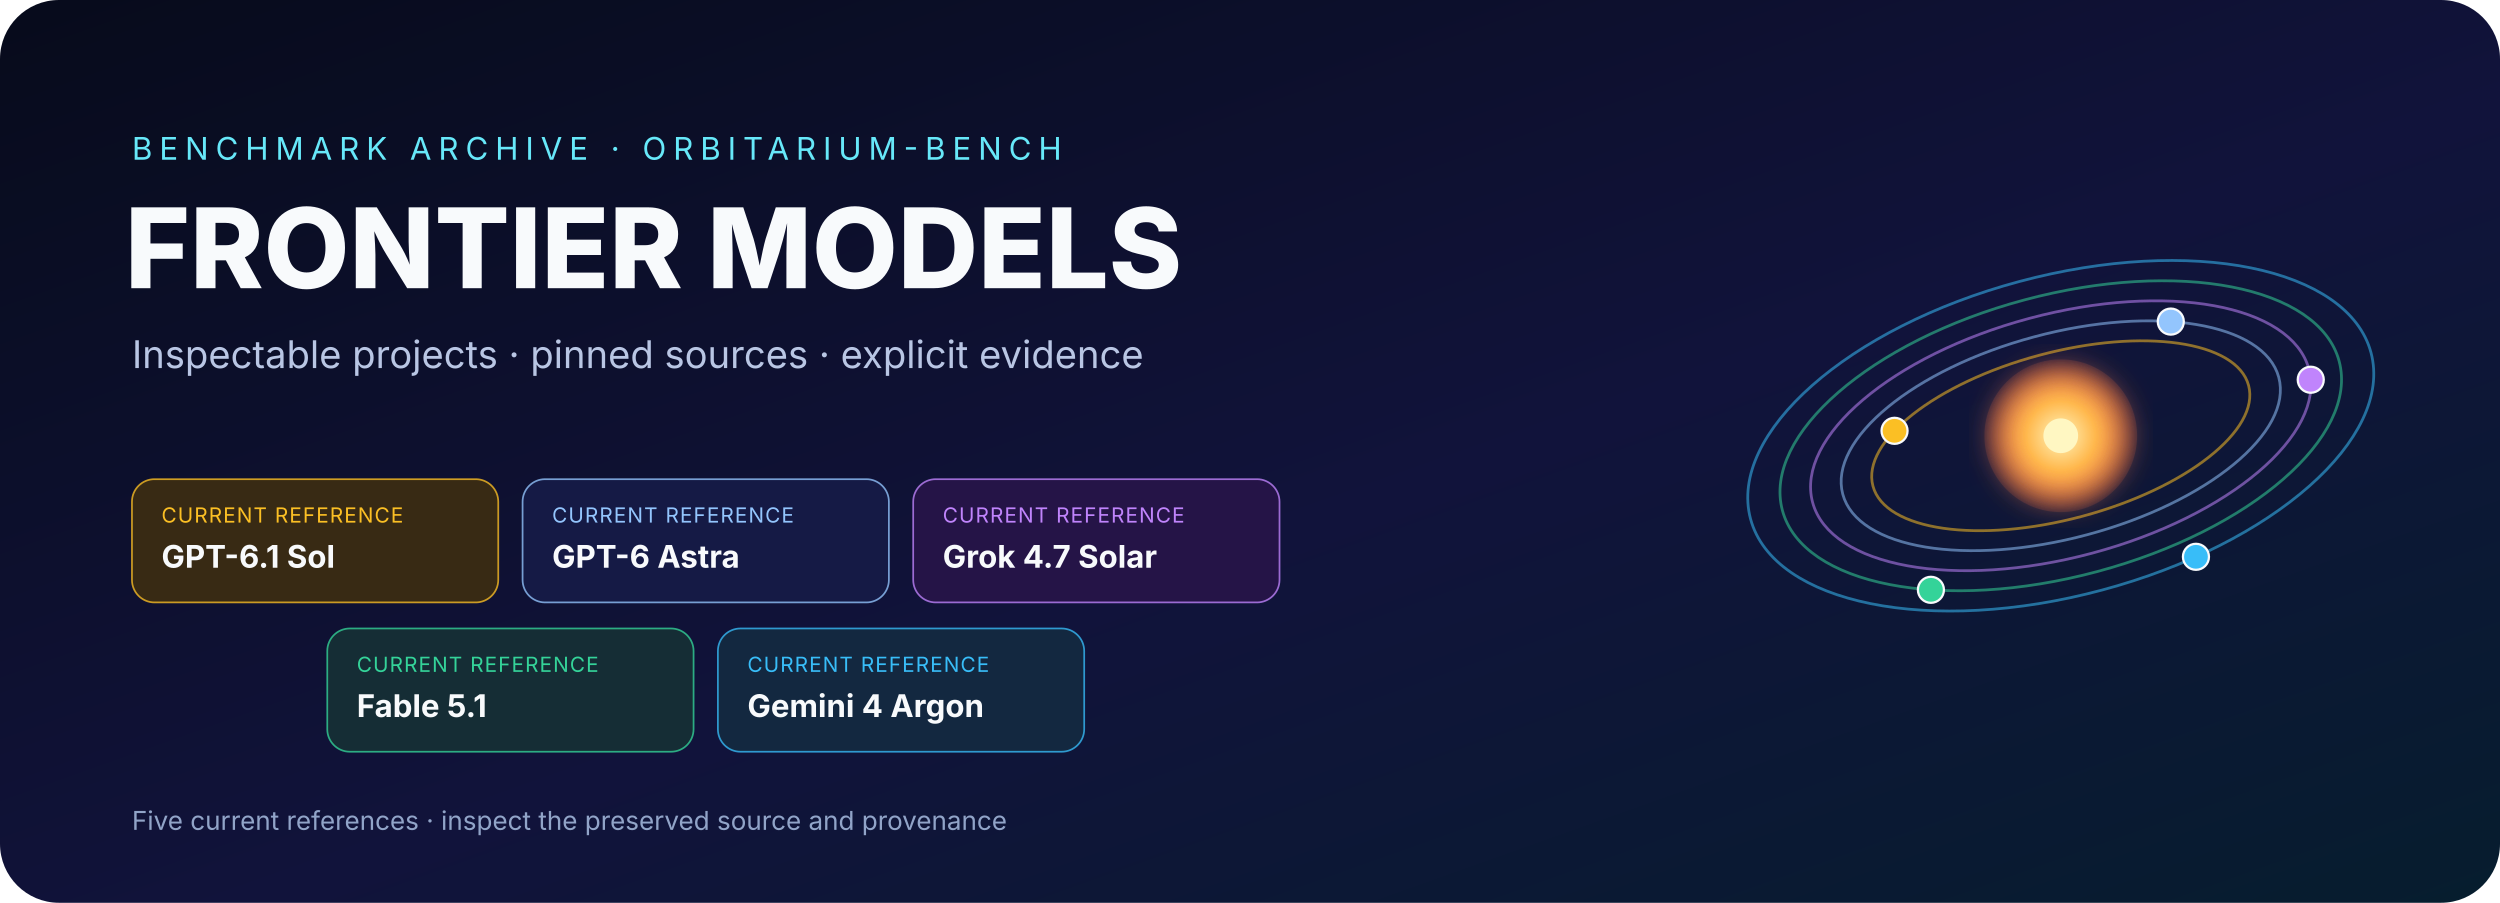
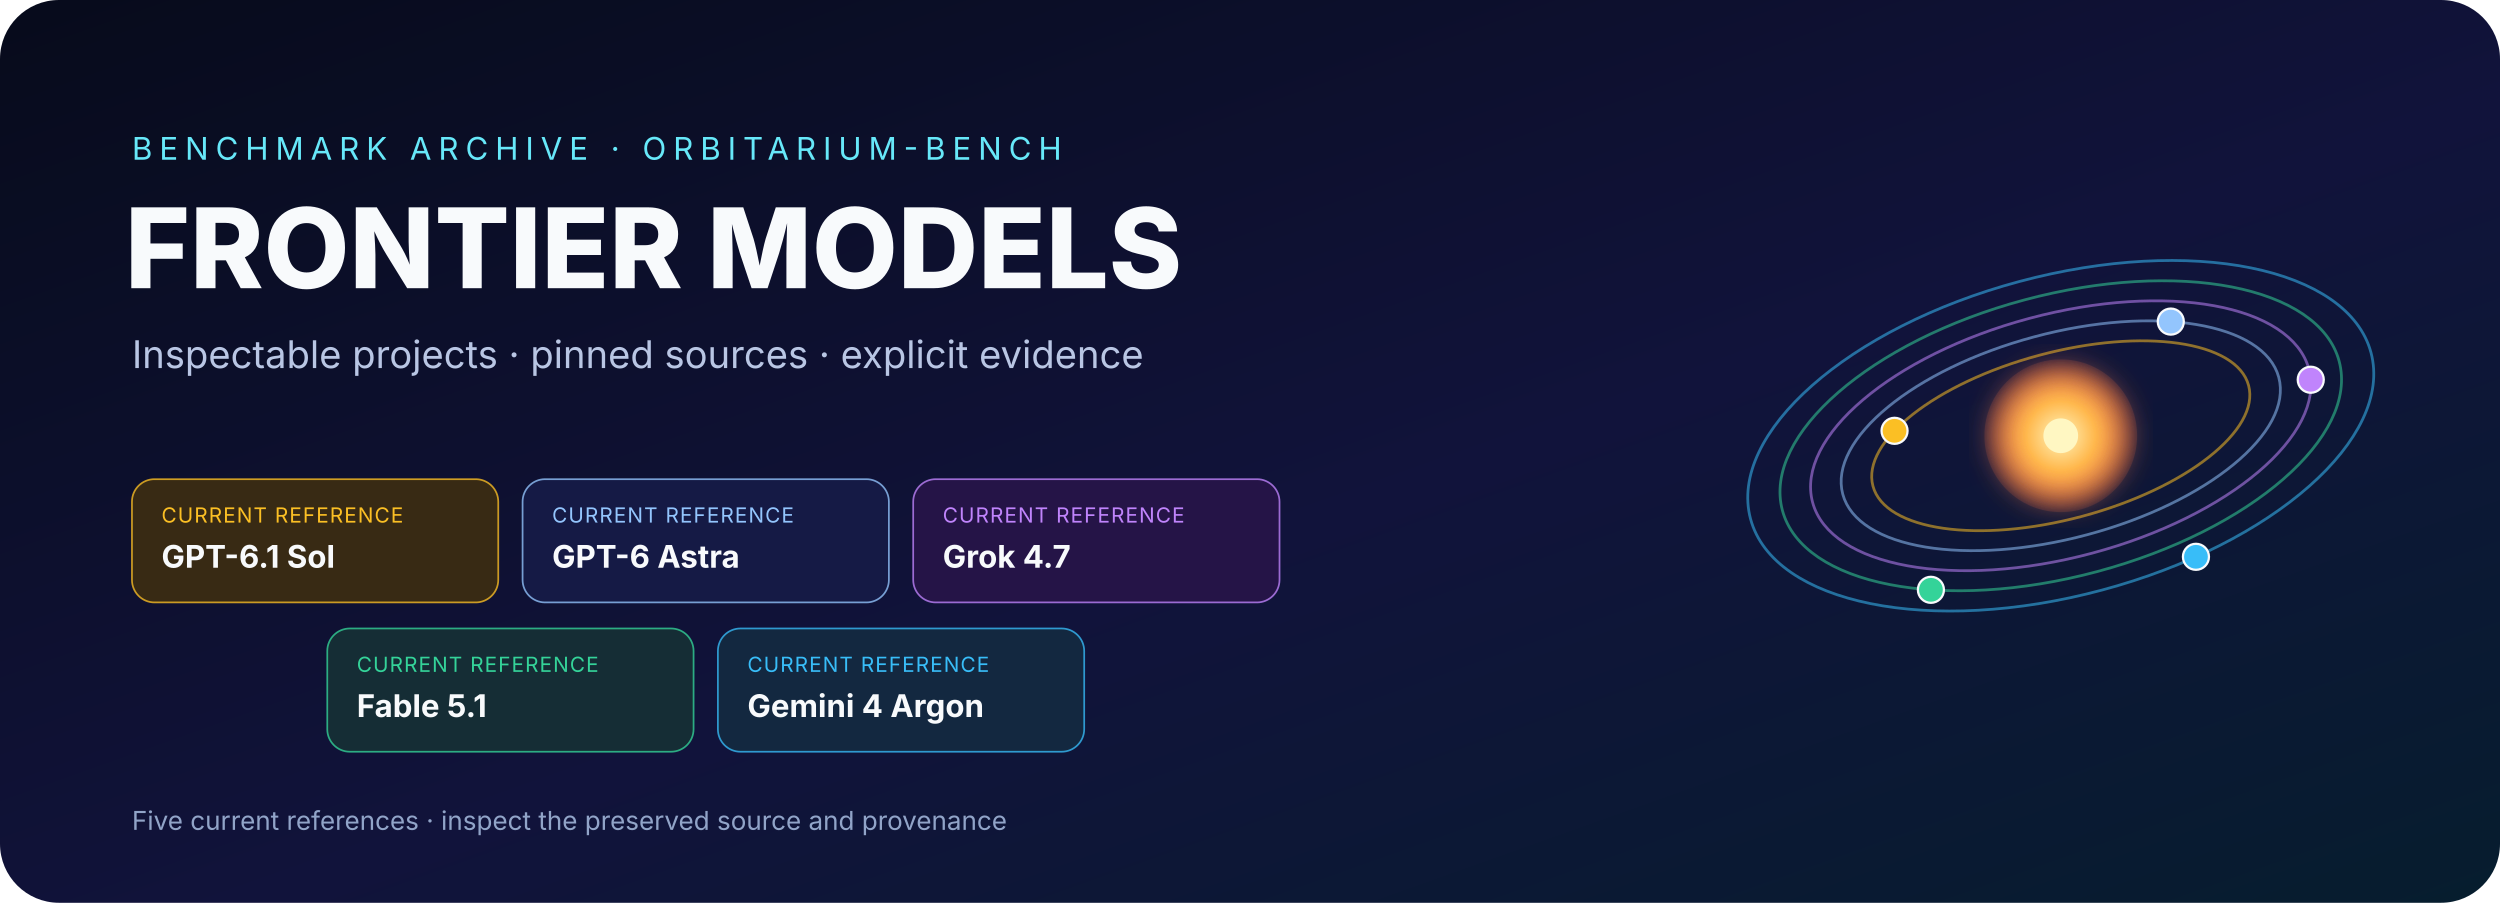
<svg xmlns="http://www.w3.org/2000/svg" viewBox="0 0 1440 520" role="img" aria-labelledby="title desc">
  <defs>
    <linearGradient id="bg" x1="0" y1="0" x2="1" y2="1">
      <stop stop-color="#070b1b" />
      <stop offset=".55" stop-color="#11133b" />
      <stop offset="1" stop-color="#061d2e" />
    </linearGradient>
    <radialGradient id="sun">
      <stop stop-color="#fff5bd" />
      <stop offset=".45" stop-color="#ffb84d" />
      <stop offset="1" stop-color="#ff6b3d" stop-opacity=".14" />
    </radialGradient>
    <filter id="glow">
      <feGaussianBlur stdDeviation="7" result="b" />
      <feMerge>
        <feMergeNode in="b" />
        <feMergeNode in="SourceGraphic" />
      </feMerge>
    </filter>
  </defs>
  <rect width="1440" height="520" rx="34" fill="url(#bg)" />
  <g>
    <ellipse data-role="orbit" data-model="gpt-6.1-sol-source" cx="1187" cy="251" rx="112" ry="48" transform="rotate(-15 1187 251)" fill="none" stroke="#fbbf24" stroke-opacity=".54" stroke-width="1.6" />
    <ellipse data-role="orbit" data-model="gpt-6-astra-max-frontier-v2" cx="1187" cy="251" rx="130" ry="59" transform="rotate(-15 1187 251)" fill="none" stroke="#93c5fd" stroke-opacity=".54" stroke-width="1.6" />
    <ellipse data-role="orbit" data-model="grok-4.7-solar-source" cx="1187" cy="251" rx="148" ry="70" transform="rotate(-15 1187 251)" fill="none" stroke="#c084fc" stroke-opacity=".54" stroke-width="1.6" />
    <ellipse data-role="orbit" data-model="fable-5.1-frontier-v2" cx="1187" cy="251" rx="166" ry="81" transform="rotate(-15 1187 251)" fill="none" stroke="#34d399" stroke-opacity=".54" stroke-width="1.6" />
    <ellipse data-role="orbit" data-model="gemini-4-argon-source" cx="1187" cy="251" rx="185" ry="92" transform="rotate(-15 1187 251)" fill="none" stroke="#38bdf8" stroke-opacity=".54" stroke-width="1.6" />
  </g>
  <circle data-role="sun-glow" cx="1187" cy="251" r="44" fill="url(#sun)" filter="url(#glow)" />
  <circle data-role="sun" cx="1187" cy="251" r="10" fill="#fff7c2" />
  <g>
    <circle data-role="planet" data-model="gpt-6.1-sol-source" cx="1091.255" cy="248.152" r="7.5" fill="#fbbf24" stroke="#f8fafc" stroke-width="1.3" />
    <circle data-role="planet" data-model="gpt-6-astra-max-frontier-v2" cx="1250.375" cy="185.237" r="7.5" fill="#93c5fd" stroke="#f8fafc" stroke-width="1.3" />
    <circle data-role="planet" data-model="grok-4.7-solar-source" cx="1330.992" cy="218.734" r="7.5" fill="#c084fc" stroke="#f8fafc" stroke-width="1.3" />
    <circle data-role="planet" data-model="fable-5.1-frontier-v2" cx="1112.204" cy="339.734" r="7.5" fill="#34d399" stroke="#f8fafc" stroke-width="1.3" />
    <circle data-role="planet" data-model="gemini-4-argon-source" cx="1264.866" cy="320.72" r="7.5" fill="#38bdf8" stroke="#f8fafc" stroke-width="1.3" />
  </g>
  <g font-family="Inter,Segoe UI,Arial,sans-serif">
    <text x="76" y="92" font-size="18" letter-spacing="4" fill="#67e8f9">BENCHMARK ARCHIVE · ORBITARIUM-BENCH</text>
    <text x="72" y="166" font-size="64" font-weight="800" fill="#f8fafc">FRONTIER MODELS</text>
    <text x="76" y="212" font-size="22" fill="#b9c6e4">Inspectable projects · pinned sources · explicit evidence</text>
    <g transform="translate(76 276)">
      <rect width="211" height="71" rx="13" fill="#382a14" stroke="#fbbf24" stroke-opacity=".78" />
      <text x="17" y="25" font-size="12" fill="#fbbf24" letter-spacing=".6">CURRENT REFERENCE</text>
      <text x="17" y="51" font-size="18" font-weight="700" fill="#f8fafc">GPT-6.1 Sol</text>
    </g>
    <g transform="translate(301 276)">
      <rect width="211" height="71" rx="13" fill="#151a45" stroke="#93c5fd" stroke-opacity=".78" />
      <text x="17" y="25" font-size="12" fill="#93c5fd" letter-spacing=".6">CURRENT REFERENCE</text>
      <text x="17" y="51" font-size="18" font-weight="700" fill="#f8fafc">GPT-6 Astra</text>
    </g>
    <g transform="translate(526 276)">
      <rect width="211" height="71" rx="13" fill="#251447" stroke="#c084fc" stroke-opacity=".78" />
      <text x="17" y="25" font-size="12" fill="#c084fc" letter-spacing=".6">CURRENT REFERENCE</text>
-       <text x="17" y="51" font-size="18" font-weight="700" fill="#f8fafc">Grok 4.7 Solar</text>
+       <text x="17" y="51" font-size="18" font-weight="700" fill="#f8fafc">Grok 4.7</text>
    </g>
    <g transform="translate(188.5 362)">
      <rect width="211" height="71" rx="13" fill="#152d35" stroke="#34d399" stroke-opacity=".78" />
      <text x="17" y="25" font-size="12" fill="#34d399" letter-spacing=".6">CURRENT REFERENCE</text>
      <text x="17" y="51" font-size="18" font-weight="700" fill="#f8fafc">Fable 5.1</text>
    </g>
    <g transform="translate(413.5 362)">
      <rect width="211" height="71" rx="13" fill="#132840" stroke="#38bdf8" stroke-opacity=".78" />
      <text x="17" y="25" font-size="12" fill="#38bdf8" letter-spacing=".6">CURRENT REFERENCE</text>
      <text x="17" y="51" font-size="18" font-weight="700" fill="#f8fafc">Gemini 4 Argon</text>
    </g>
    <text x="76" y="478" font-size="15" fill="#91a4c8">Five current references · inspect the preserved source and provenance</text>
  </g>
</svg>
